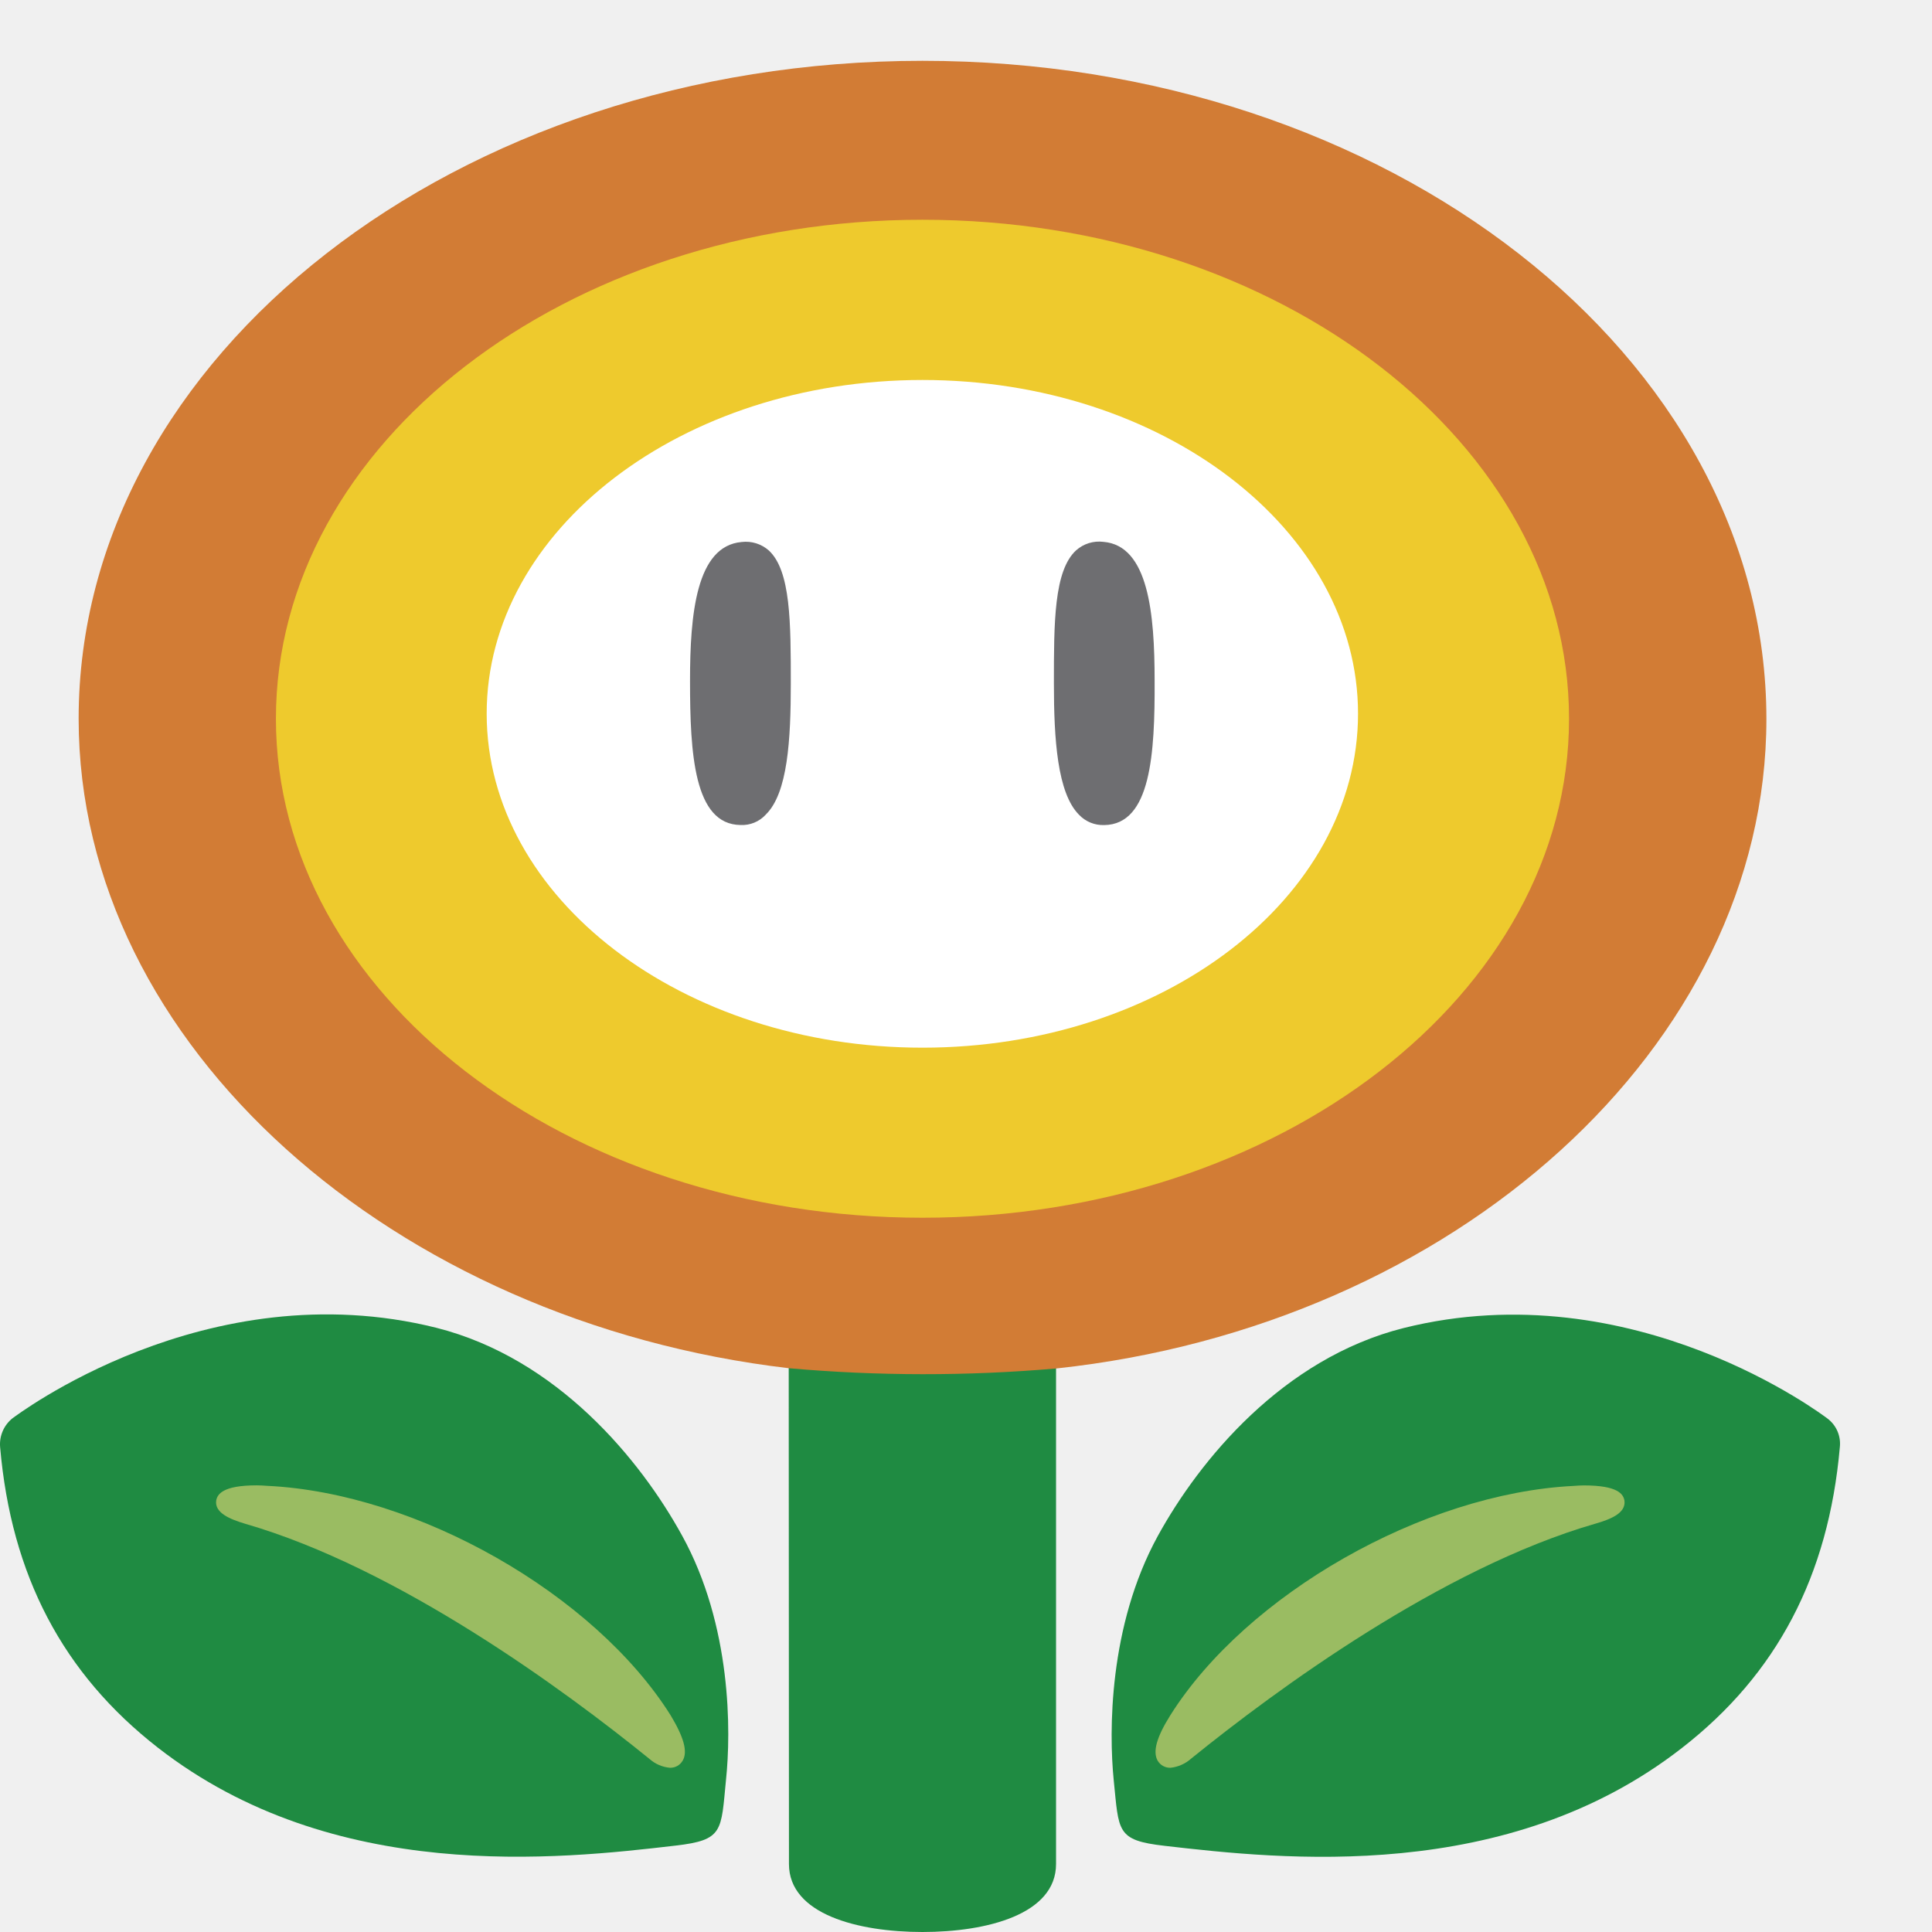
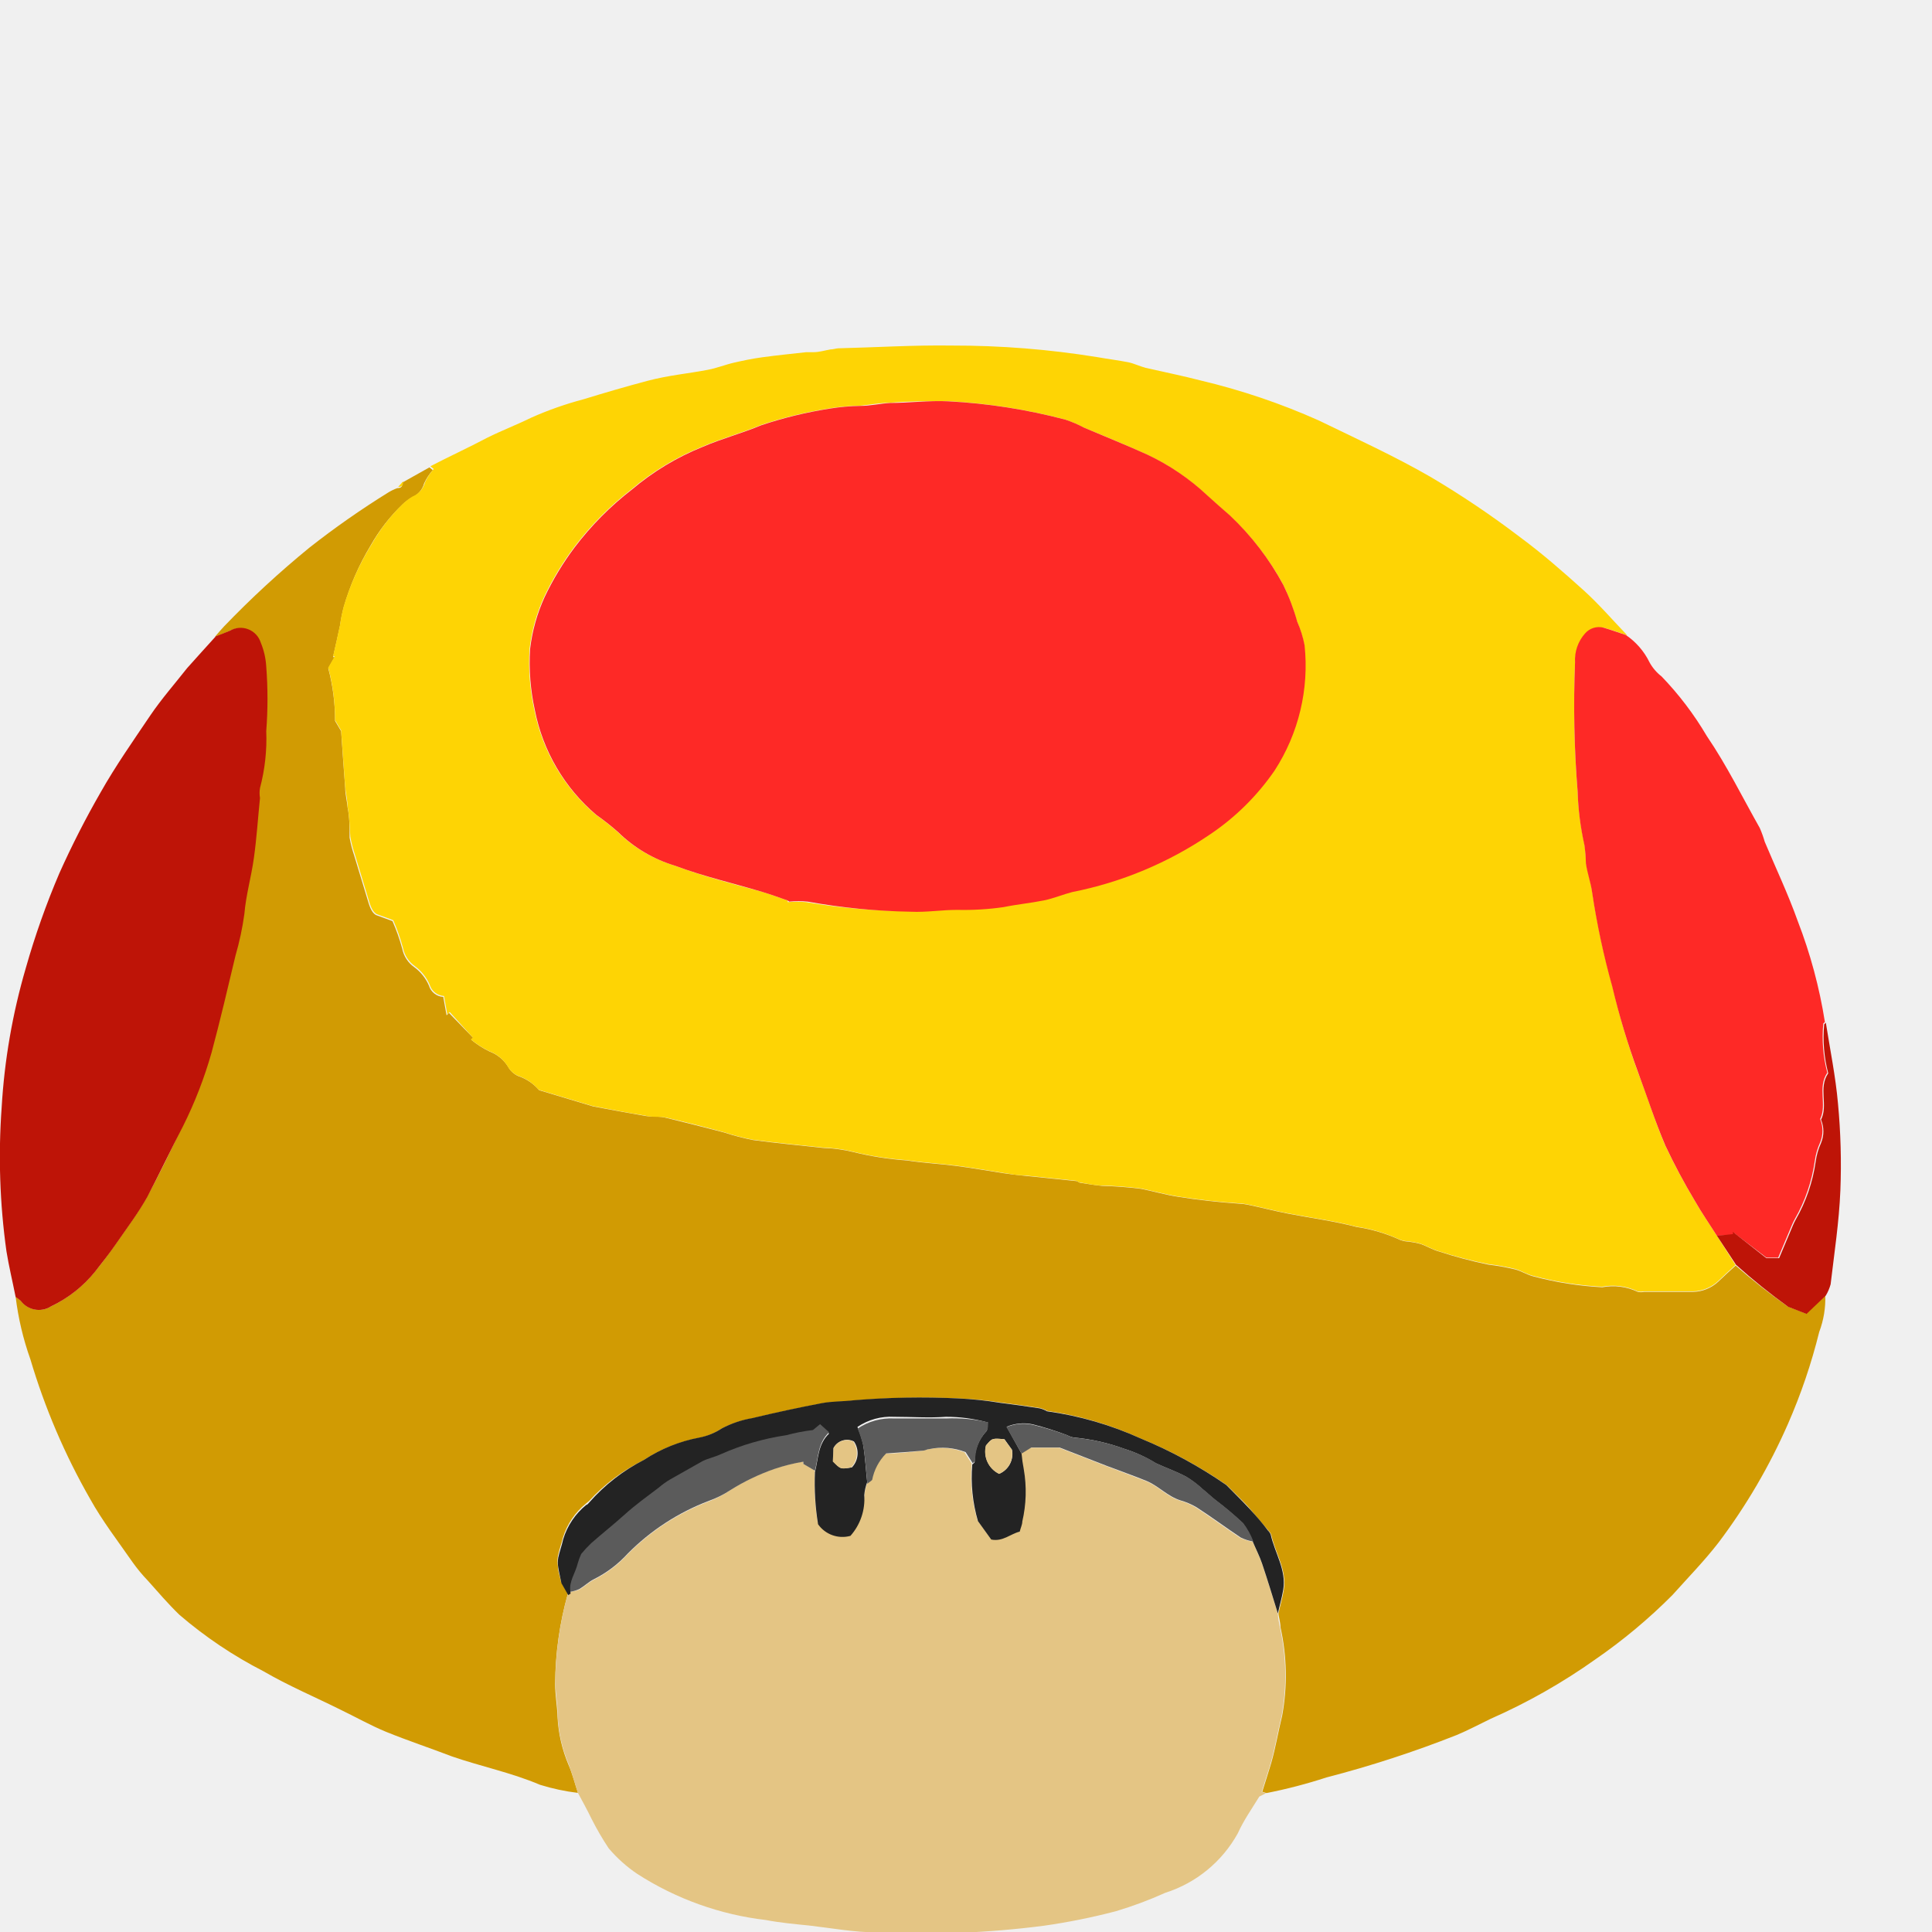
<svg xmlns="http://www.w3.org/2000/svg" id="Layer_1" data-name="Layer 1" viewBox="0 0 105 105">
-   <path d="M42.864,72.275l.014,29.03c0,2.732,3.753,3.695,7.258,3.695s7.258-.963,7.258-3.695V72.275a64.628,64.628,0,0,1-14.529,0m56.451,4.817c-.102-.071-10.505-8.047-23.037-4.915-6.569,1.654-11.095,7.186-13.352,11.295-2.688,4.902-2.658,10.678-2.4,13.264.288,2.803.129,3.278,2.759,3.58,6.353.732,18.61,2.098,28.125-5.319,5.159-4.01,7.963-9.356,8.58-16.342a1.712,1.712,0,0,0-.675-1.563" fill="#1f8b42" />
-   <path d="M86.698,82.81C78.348,85.224,69.335,91.851,64.725,95.586a1.999,1.999,0,0,1-1.105.488.783.783,0,0,1-.705-.386c-.275-.488-.058-1.278.692-2.471,4.139-6.569,13.752-12.058,21.919-12.461.186-.014.373-.027.546-.027,1.868,0,2.156.475,2.214.834.081.671-.739,1.003-1.586,1.247" fill="#9abc62" />
-   <path d="M37.071,83.458c-2.258-4.112-6.769-9.63-13.353-11.295C11.186,69.031.796,77.007.681,77.078a1.81,1.81,0,0,0-.675,1.566C.61,85.614,3.413,90.959,8.586,94.986c9.529,7.417,21.759,6.064,28.125,5.319,2.617-.302,2.471-.776,2.746-3.58.275-2.59.315-8.369-2.386-13.268" fill="#1f8b42" />
-   <path d="M37.101,95.688a.769.769,0,0,1-.692.386A1.924,1.924,0,0,1,35.305,95.6C30.677,91.847,21.667,85.224,13.315,82.81c-.82-.244-1.654-.59-1.566-1.251.058-.346.346-.834,2.214-.834.173,0,.359.014.559.027,8.149.386,17.776,5.878,21.919,12.461.719,1.193.949,1.986.661,2.475" fill="#9abc62" />
-   <path d="M57.41,74.373c21.613-2.315,38.59-17.519,38.59-35.298C95.996,19.343,75.416,3.305,50.135,3.305S4.274,19.343,4.274,39.061c0,17.793,17.173,32.783,38.59,35.298a83.322,83.322,0,0,0,14.546.014" fill="#d27c35" />
-   <path d="M50.135,11.943c-19.373,0-35.139,12.159-35.139,27.119,0,14.946,15.766,27.119,35.139,27.119S85.274,54.007,85.274,39.061,69.525,11.943,50.135,11.943" fill="#eeca2d" />
-   <path d="M50.135,56.939c-13.051,0-23.685-8.136-23.685-18.152,0-10.003,10.62-18.136,23.685-18.136,13.051,0,23.671,8.136,23.671,18.136,0,10.02-10.607,18.152-23.671,18.152" fill="#fff" />
-   <path d="M41.613,44.278a1.739,1.739,0,0,1-1.366.559c-2.529-.027-2.746-3.881-2.746-7.834,0-3.607.332-7.329,2.803-7.546a1.885,1.885,0,0,1,1.481.461c1.193,1.105,1.193,3.939,1.193,7.23,0,3.02-.159,5.966-1.366,7.129m18.397.563a1.793,1.793,0,0,1-1.366-.559c-1.18-1.18-1.366-4.112-1.366-7.142,0-3.292,0-6.122,1.207-7.23a1.878,1.878,0,0,1,1.481-.461c2.458.2,2.786,3.922,2.786,7.546.017,3.966-.2,7.817-2.742,7.847" fill="#6e6e71" />
+   <path d="M31.41,97.44A11.64,11.64,0,0,1,29.35,97c-1.55-.66-3.22-1-4.78-1.54-1.2-.46-2.41-.86-3.59-1.34-.85-.35-1.66-.81-2.49-1.21-1.39-.69-2.83-1.3-4.17-2.08a23.29,23.29,0,0,1-4.57-3.07c-.6-.58-1.15-1.22-1.71-1.85a8.81,8.81,0,0,1-.83-1c-.79-1.14-1.65-2.25-2.32-3.46a35.76,35.76,0,0,1-3.24-7.58,15.78,15.78,0,0,1-.8-3.39,1.89,1.89,0,0,1,.27.2A1.23,1.23,0,0,0,2.77,71a6.83,6.83,0,0,0,2.35-1.84c.4-.49.78-1,1.14-1.51.58-.84,1.2-1.66,1.7-2.55.7-1.26,1.32-2.57,1.94-3.87a23,23,0,0,0,1.55-4c.47-1.75.88-3.51,1.3-5.27a15.81,15.81,0,0,0,.48-2.25c.09-1,.37-2,.52-3.06s.22-2.17.33-3.25a1.6,1.6,0,0,1,0-.54,10.47,10.47,0,0,0,.34-3.1,22.7,22.7,0,0,0,0-3.5,4,4,0,0,0-.3-1.31,1.15,1.15,0,0,0-1.68-.64c-.25.11-.51.2-.76.3.16-.19.32-.38.49-.56a52.39,52.39,0,0,1,4.65-4.29,46.93,46.93,0,0,1,4.29-3,2.65,2.65,0,0,1,.48-.23c.22,0,.3-.1.27-.3l1.48-.83.18.15a3,3,0,0,0-.47.72,1.17,1.17,0,0,1-.69.78,2.87,2.87,0,0,0-.49.37,9.66,9.66,0,0,0-1.73,2.23A13.92,13.92,0,0,0,18.68,33a8.26,8.26,0,0,0-.2,1c-.12.57-.25,1.14-.38,1.71l.09,0-.35.61a11.07,11.07,0,0,1,.37,2.86l.33.56c.08,1.12.14,2.09.22,3.07,0,.36.1.71.13,1.07C19,44.4,19,45,19,45.53a7.1,7.1,0,0,0,.26,1c.23.77.47,1.54.7,2.31.11.38.22.75.47.89l.9.33a10.54,10.54,0,0,1,.53,1.5,1.6,1.6,0,0,0,.65,1,2.46,2.46,0,0,1,.8,1,.86.86,0,0,0,.78.62l.18,1,.13-.13,1.32,1.36-.11.1a5,5,0,0,0,1,.64,2,2,0,0,1,1,.82,1.16,1.16,0,0,0,.55.51,2.56,2.56,0,0,1,1.14.77l2.93.88c.95.18,1.9.36,2.85.52.38.06.78,0,1.15.11,1,.24,2.09.52,3.13.79a13,13,0,0,0,1.57.41c1.27.17,2.56.29,3.83.43a7.71,7.71,0,0,1,1.61.22,17.33,17.33,0,0,0,2.93.46c.89.14,1.8.18,2.7.3s1.68.26,2.53.39c.38.06.76.1,1.14.14l2.83.29c.07,0,.12.08.19.09.4.06.8.13,1.2.17a21.14,21.14,0,0,1,2.12.16c.66.13,1.3.32,2,.43,1.11.18,2.23.3,3.36.38a2.63,2.63,0,0,1,.47.06c.72.15,1.44.34,2.17.48,1.23.24,2.49.4,3.7.72a8.77,8.77,0,0,1,2.39.71,1.39,1.39,0,0,0,.46.09,4.81,4.81,0,0,1,.66.13c.33.12.65.32,1,.41a24.4,24.4,0,0,0,2.67.71,12.26,12.26,0,0,1,1.45.26c.35.09.67.3,1,.38a18.21,18.21,0,0,0,3.74.59,3.13,3.13,0,0,1,1.93.25.77.77,0,0,0,.34,0c.9,0,1.79,0,2.68,0a2.06,2.06,0,0,0,1.35-.55c.31-.3.63-.59.95-.88A34,34,0,0,0,97.15,71s.06.06,0,0l1,.39,1.05-1a5.16,5.16,0,0,1-.33,2,31,31,0,0,1-1.7,5,32.1,32.1,0,0,1-3.76,6.43c-.77,1-1.67,1.92-2.52,2.87a29.64,29.64,0,0,1-4.18,3.49A32.31,32.31,0,0,1,81,93.42c-.6.29-1.2.61-1.82.87a60.49,60.49,0,0,1-7.09,2.31,27.87,27.87,0,0,1-3.26.85l-.23-.07c.17-.55.34-1.06.49-1.57.24-.84.38-1.71.59-2.55a12.08,12.08,0,0,0-.09-4.83c0-.25-.08-.49-.11-.73.09-.43.22-.86.29-1.29.18-1.09-.46-2-.68-3a.62.62,0,0,0-.15-.22c-.34-.4-.68-.8-1-1.18s-.82-.84-1.26-1.29A24.51,24.51,0,0,0,62,78.18a18.49,18.49,0,0,0-5.09-1.5,1.38,1.38,0,0,0-.4-.16c-.71-.11-1.43-.21-2.15-.3A19.53,19.53,0,0,0,52.06,76a43.09,43.09,0,0,0-5.68.12c-.58.07-1.18.05-1.76.16-1.26.24-2.51.51-3.76.81a5.52,5.52,0,0,0-1.66.56,3.4,3.4,0,0,1-1.23.5,8.23,8.23,0,0,0-3,1.21A10,10,0,0,0,32,81.59s-.11.08-.16.13a3.83,3.83,0,0,0-1.25,1.86c-.08.33-.2.64-.27,1a1.62,1.62,0,0,0,0,.54c0,.27.11.53.17.85l.37.65a18.46,18.46,0,0,0-.69,4.9c0,.59.11,1.18.13,1.77a7.69,7.69,0,0,0,.6,2.63C31.11,96.4,31.24,96.93,31.41,97.44Z" fill="#d19b03" />
+   <path d="M94.32,68.75c-.32.29-.64.58-.95.88a2.06,2.06,0,0,1-1.35.55c-.89,0-1.78,0-2.68,0a.77.77,0,0,1-.34,0,3.13,3.13,0,0,0-1.93-.25,18.21,18.21,0,0,1-3.74-.59c-.34-.08-.66-.29-1-.38a12.26,12.26,0,0,0-1.45-.26A24.4,24.4,0,0,1,78.2,68c-.34-.09-.66-.29-1-.41a4.81,4.81,0,0,0-.66-.13,1.39,1.39,0,0,1-.46-.09,8.77,8.77,0,0,0-2.39-.71c-1.21-.32-2.47-.48-3.7-.72-.73-.14-1.45-.33-2.17-.48a2.63,2.63,0,0,0-.47-.06c-1.13-.08-2.25-.2-3.36-.38-.68-.11-1.32-.3-2-.43a21.14,21.14,0,0,0-2.12-.16c-.4,0-.8-.11-1.2-.17-.07,0-.12-.08-.19-.09l-2.83-.29c-.38,0-.76-.08-1.14-.14-.85-.13-1.69-.28-2.53-.39s-1.81-.16-2.7-.3a17.33,17.33,0,0,1-2.93-.46,7.71,7.71,0,0,0-1.61-.22c-1.27-.14-2.56-.26-3.83-.43a13,13,0,0,1-1.57-.41c-1-.27-2.08-.55-3.13-.79-.37-.08-.77,0-1.15-.11-1-.16-1.9-.34-2.85-.52l-2.93-.88a2.56,2.56,0,0,0-1.14-.77,1.16,1.16,0,0,1-.55-.51,2,2,0,0,0-1-.82,5,5,0,0,1-1-.64l.11-.1L24.44,55l-.13.13-.18-1a.86.86,0,0,1-.78-.62,2.46,2.46,0,0,0-.8-1,1.6,1.6,0,0,1-.65-1,10.54,10.54,0,0,0-.53-1.5l-.9-.33c-.25-.14-.36-.51-.47-.89-.23-.77-.47-1.54-.7-2.31a7.1,7.1,0,0,1-.26-1C19,45,19,44.4,18.89,43.84c0-.36-.1-.71-.13-1.07-.08-1-.14-2-.22-3.07l-.33-.56a11.07,11.07,0,0,0-.37-2.86l.35-.61-.09,0c.13-.57.26-1.14.38-1.71a8.26,8.26,0,0,1,.2-1,13.92,13.92,0,0,1,1.51-3.37,9.66,9.66,0,0,1,1.73-2.23,2.87,2.87,0,0,1,.49-.37,1.17,1.17,0,0,0,.69-.78,3,3,0,0,1,.47-.72l-.18-.15c1-.52,2.05-1,3.09-1.55.78-.39,1.6-.7,2.39-1.09a18.79,18.79,0,0,1,2.84-1c1.14-.35,2.3-.69,3.47-1s2.19-.39,3.28-.6c.49-.09.95-.28,1.43-.39s1-.22,1.52-.29c.8-.11,1.6-.19,2.41-.28.13,0,.27,0,.4,0,.31,0,.62-.1.92-.15.14,0,.27-.05.41-.06,2.06-.05,4.12-.18,6.17-.15a48.9,48.9,0,0,1,7.92.63c.56.1,1.13.17,1.69.28.32.07.62.22.93.3,1,.23,2,.43,3,.69a36.1,36.1,0,0,1,6.41,2.17c2.06,1,4.12,1.94,6.08,3.07a50,50,0,0,1,4.87,3.28c1.22.9,2.37,1.91,3.5,2.93.82.75,1.55,1.6,2.32,2.4-.4-.13-.81-.28-1.22-.4a1,1,0,0,0-1,.32A2.17,2.17,0,0,0,85.6,36a57.92,57.92,0,0,0,.14,7,15.56,15.56,0,0,0,.37,2.87,8.27,8.27,0,0,1,.08,1c.09.53.27,1.05.34,1.58a42,42,0,0,0,1.09,5.1A40.67,40.67,0,0,0,89,58.23c.52,1.32.93,2.69,1.49,4a33.77,33.77,0,0,0,1.6,3c.37.65.8,1.27,1.2,1.9ZM42.81,48.94l0,.09a5.06,5.06,0,0,1,1,0,34.75,34.75,0,0,0,5.58.49c.84,0,1.68-.06,2.53-.1a15.11,15.11,0,0,0,2.51-.15c.73-.15,1.48-.22,2.22-.37.51-.11,1-.32,1.52-.45a20.31,20.31,0,0,0,7.48-3.13,13.17,13.17,0,0,0,3.51-3.47A10.49,10.49,0,0,0,70.87,35a5.93,5.93,0,0,0-.4-1.28,11.56,11.56,0,0,0-.76-2A14.94,14.94,0,0,0,66.81,28c-.41-.36-.83-.72-1.23-1.09a12.62,12.62,0,0,0-3.25-2.21c-1.14-.52-2.3-1-3.45-1.47a6.38,6.38,0,0,0-1-.43,31.24,31.24,0,0,0-6.38-1c-1,0-2.1,0-3.15.09-.54,0-1.08.11-1.62.16a11.66,11.66,0,0,0-1.68.15,22.93,22.93,0,0,0-3.7.9c-1.05.44-2.16.73-3.22,1.19a14.07,14.07,0,0,0-3.82,2.31,16.82,16.82,0,0,0-3.11,3.14,15.76,15.76,0,0,0-1.63,2.7,9.43,9.43,0,0,0-.79,2.82,12,12,0,0,0,.26,3.33,10,10,0,0,0,3.33,5.68,13.81,13.81,0,0,1,1.18.93,7.51,7.51,0,0,0,3.11,1.84c1.54.58,3.16,1,4.73,1.42C41.89,48.61,42.35,48.78,42.81,48.94Z" fill="#fed404" />
+   <path d="M31.41,97.44c-.17-.51-.3-1-.5-1.55a7.69,7.69,0,0,1-.6-2.63c0-.59-.11-1.18-.13-1.77a18.46,18.46,0,0,1,.69-4.9l.13-.08a2,2,0,0,0,.49-.12c.27-.16.5-.39.78-.53a6.29,6.29,0,0,0,1.84-1.39,12.42,12.42,0,0,1,4.41-2.87A5.36,5.36,0,0,0,39.67,81a11.78,11.78,0,0,1,2.42-1.18,10.17,10.17,0,0,1,1.56-.39v.12l.63.37a14,14,0,0,0,.17,2.89c-.29,0,1.22-.58,1.09-.35.7.24-.47-.59,0,0,.19.24-.41-.24,0,0h0c.55-.63,1.48-.3,1.43-1.14a2.68,2.68,0,0,1,.16-.71c.07-.07.2-.14.2-.21A2.8,2.8,0,0,1,48.1,79c.71,0,1.36-.09,2-.15.11,0,.22-.08.32-.08a3.45,3.45,0,0,1,2,.16l.39.61a8.43,8.43,0,0,0,.31,3.08l.72,1c.63.13,1.05-.31,1.55-.43,0-.21.11-.38.14-.55a7.15,7.15,0,0,0,.08-2.84,8.27,8.27,0,0,1-.12-.85l.53-.27h1.53l2.57,1c.71.27,1.43.53,2.14.81s1.15.84,1.85,1.06a3.74,3.74,0,0,1,.87.37c.82.53,1.6,1.11,2.41,1.65a2.43,2.43,0,0,0,.69.22c.17.41.38.81.52,1.23.3.89.57,1.79.85,2.69,0,.24.07.48.11.73a12.08,12.08,0,0,1,.09,4.83c-.21.84-.35,1.71-.59,2.55-.15.51-.32,1-.49,1.57l.23.07-.36.18c-.39.64-.84,1.27-1.17,2a6.89,6.89,0,0,1-3.94,3.23,21.6,21.6,0,0,1-2.68,1,34.87,34.87,0,0,1-3.92.79,51.08,51.08,0,0,1-9.08.36c-1.22,0-2.44-.23-3.66-.37-.78-.08-1.58-.15-2.36-.3a16.45,16.45,0,0,1-7-2.51,7.63,7.63,0,0,1-1.55-1.39,15.49,15.49,0,0,1-.92-1.58C31.91,98.36,31.66,97.9,31.41,97.44Z" fill="#e4c584" />
+   <path d="M11.73,34.58c.25-.1.51-.19.76-.3a1.15,1.15,0,0,1,1.68.64,4,4,0,0,1,.3,1.31,22.7,22.7,0,0,1,0,3.5,10.47,10.47,0,0,1-.34,3.1,1.6,1.6,0,0,0,0,.54c-.11,1.08-.18,2.17-.33,3.25s-.43,2-.52,3.06a15.81,15.81,0,0,1-.48,2.25c-.42,1.76-.83,3.52-1.3,5.27a23,23,0,0,1-1.55,4C9.28,62.49,8.66,63.8,8,65.06c-.5.89-1.12,1.71-1.7,2.55-.36.52-.74,1-1.14,1.51A6.83,6.83,0,0,1,2.77,71a1.23,1.23,0,0,1-1.65-.31,1.89,1.89,0,0,0-.27-.2C.68,69.63.48,68.81.35,68a37.09,37.09,0,0,1-.26-7.81A34,34,0,0,1,1.4,52.62a42.87,42.87,0,0,1,1.83-5.17,49,49,0,0,1,2.24-4.39c.82-1.45,1.77-2.8,2.7-4.18.61-.9,1.34-1.73,2-2.57C10.69,35.72,11.22,35.15,11.73,34.58Z" fill="#be1407" />
+   <path d="M93.31,67.16c-.4-.63-.83-1.25-1.2-1.9a33.77,33.77,0,0,1-1.6-3c-.56-1.31-1-2.68-1.49-4a40.67,40.67,0,0,1-1.4-4.65,42,42,0,0,1-1.09-5.1c-.07-.53-.25-1-.34-1.58a8.27,8.27,0,0,0-.08-1A15.56,15.56,0,0,1,85.74,43a57.92,57.92,0,0,1-.14-7,2.17,2.17,0,0,1,.54-1.57,1,1,0,0,1,1-.32c.41.12.82.27,1.22.4A3.83,3.83,0,0,1,89.65,36a2.44,2.44,0,0,0,.65.76A17.36,17.36,0,0,1,92.76,40c1.09,1.6,1.94,3.34,2.88,5a6.06,6.06,0,0,1,.27.75c.6,1.43,1.27,2.84,1.79,4.3a26.76,26.76,0,0,1,1.48,5.5s-.09.06-.09.09a7.64,7.64,0,0,0,.22,2.66c-.55.8,0,1.74-.39,2.52a1.65,1.65,0,0,1,0,1.27,3.55,3.55,0,0,0-.29,1,8.85,8.85,0,0,1-1.09,3.17,3,3,0,0,0-.15.31l-.75,1.78H96L94.23,67l0,.12Z" fill="#fe2926" />
+   <path d="M93.31,67.16l.87-.09,0-.12L96,68.38h.69l.75-1.78a3,3,0,0,1,.15-.31,8.85,8.85,0,0,0,1.09-3.17,3.55,3.55,0,0,1,.29-1,1.65,1.65,0,0,0,0-1.27c.4-.78-.16-1.72.39-2.52a7.64,7.64,0,0,1-.22-2.66s.06-.06.09-.09c.23,1.46.53,2.92.66,4.39a35.59,35.59,0,0,1,.13,4.73c-.07,1.71-.33,3.4-.53,5.1a2.49,2.49,0,0,1-.26.61l-1.05,1-1-.39c.06.07,0,0,0,0a34,34,0,0,1-2.83-2.28Z" fill="#be1407" />
+   <path d="M21.91,26.16c0,.2-.05.31-.27.3Z" fill="#fed404" />
+   <path d="M44.46,82.84A14,14,0,0,1,44.29,80c.19-.72.15-1.5.77-2.09l-.49-.44-.39.32a10,10,0,0,0-1.45.28,13.76,13.76,0,0,0-3.54,1.06c-.32.15-.69.22-1,.38-.6.29-1.19.62-1.77,1a4.28,4.28,0,0,0-.61.44c-.62.49-1.25,1-1.86,1.47s-1.21,1-1.81,1.55a6.4,6.4,0,0,0-.54.58,3.5,3.5,0,0,0-.19.51c-.13.52-.49,1-.4,1.55l-.13.08-.37-.65c-.06-.32-.13-.58-.17-.85a1.62,1.62,0,0,1,0-.54c.07-.33.19-.64.27-1a3.83,3.83,0,0,1,1.25-1.86c.05,0,.12-.08.16-.13A10,10,0,0,1,35,79.34a8.23,8.23,0,0,1,3-1.21,3.4,3.4,0,0,0,1.23-.5,5.52,5.52,0,0,1,1.66-.56c1.25-.3,2.5-.57,3.76-.81.58-.11,1.18-.09,1.76-.16A43.09,43.09,0,0,1,52.06,76a19.53,19.53,0,0,1,2.29.24c.72.09,1.44.19,2.15.3a1.38,1.38,0,0,1,.4.16A18.49,18.49,0,0,1,62,78.18a24.51,24.51,0,0,1,4.65,2.53c.44.45.86.86,1.26,1.29s.7.78,1,1.18a.62.62,0,0,1,.15.22c.22,1,.86,1.92.68,3-.07.43-.2.86-.29,1.29-.28-.9-.55-1.8-.85-2.69-.14-.42-.35-.82-.52-1.23a4,4,0,0,0-.55-1,18.43,18.43,0,0,0-1.51-1.27c-.23-.18-.44-.39-.67-.57a5.32,5.32,0,0,0-.9-.68c-.53-.28-1.1-.48-1.64-.73a7.48,7.48,0,0,0-1.71-.78,10.82,10.82,0,0,0-2.69-.61A1,1,0,0,1,58,78a16.93,16.93,0,0,0-1.87-.59,2.39,2.39,0,0,0-1.42.13L55.52,79a8.27,8.27,0,0,0,.12.85,7.15,7.15,0,0,1-.08,2.84c0,.17-.09.34-.14.55-.5.12-.92.56-1.55.43l-.72-1a8.43,8.43,0,0,1-.31-3.08s.13-.09.13-.14a2.32,2.32,0,0,1,.64-1.67c.08-.08,0-.29.08-.47A8.43,8.43,0,0,0,51.41,77c-.93.07-1.87,0-2.81,0a3.25,3.25,0,0,0-2,.55,6.12,6.12,0,0,1,.32,1c.1.67.14,1.35.21,2a2.68,2.68,0,0,0-.16.71,3,3,0,0,1-.75,2.21A1.62,1.62,0,0,1,44.46,82.84ZM54.3,80.1a1.17,1.17,0,0,0,.7-1.31l-.41-.57c-.67-.06-.67-.06-1,.34A1.34,1.34,0,0,0,54.3,80.1Zm-9-1.4v.73c.38.42.38.42,1,.32a1.12,1.12,0,0,0,.11-1.41A.83.83,0,0,0,45.3,78.7Z" fill="#232323" />
+   <path d="M42.81,48.94c-.46-.16-.92-.33-1.39-.47-1.57-.47-3.19-.84-4.73-1.42a7.51,7.51,0,0,1-3.11-1.84,13.81,13.81,0,0,0-1.18-.93,10,10,0,0,1-3.33-5.68,12,12,0,0,1-.26-3.33,9.43,9.43,0,0,1,.79-2.82,15.76,15.76,0,0,1,1.63-2.7,16.82,16.82,0,0,1,3.11-3.14,14.07,14.07,0,0,1,3.82-2.31c1.06-.46,2.17-.75,3.22-1.19a22.93,22.93,0,0,1,3.7-.9,11.66,11.66,0,0,1,1.68-.15c.54,0,1.08-.13,1.62-.16,1,0,2.11-.14,3.15-.09a31.24,31.24,0,0,1,6.38,1,6.38,6.38,0,0,1,1,.43c1.15.49,2.31.95,3.45,1.47a12.62,12.62,0,0,1,3.25,2.21c.4.37.82.73,1.23,1.09a14.94,14.94,0,0,1,2.9,3.77,11.56,11.56,0,0,1,.76,2,5.93,5.93,0,0,1,.4,1.28,10.49,10.49,0,0,1-1.63,6.82,13.17,13.17,0,0,1-3.51,3.47,20.31,20.31,0,0,1-7.48,3.13c-.51.13-1,.34-1.52.45-.74.15-1.49.22-2.22.37a15.11,15.11,0,0,1-2.51.15c-.85,0-1.69.14-2.53.1A34.75,34.75,0,0,1,43.89,49a5.06,5.06,0,0,0-1,0Z" fill="#fe2926" />
+   <path d="M31,86.51c-.09-.57.27-1,.4-1.55a3.5,3.5,0,0,1,.19-.51,6.4,6.4,0,0,1,.54-.58c.6-.53,1.2-1,1.81-1.55s1.24-1,1.86-1.47a4.28,4.28,0,0,1,.61-.44c.58-.33,1.17-.66,1.77-1,.32-.16.69-.23,1-.38A13.76,13.76,0,0,1,42.73,78a10,10,0,0,1,1.45-.28l.39-.32.49.44c-.62.59-.58,1.37-.77,2.09l-.63-.37v-.12a10.17,10.17,0,0,0-1.56.39A11.78,11.78,0,0,0,39.67,81a5.36,5.36,0,0,1-1.15.57,12.42,12.42,0,0,0-4.41,2.87,6.29,6.29,0,0,1-1.84,1.39c-.28.14-.51.37-.78.53A2,2,0,0,1,31,86.51Z" fill="#5b5b5b" />
+   <path d="M55.52,79l-.82-1.44a2.39,2.39,0,0,1,1.42-.13A16.93,16.93,0,0,1,58,78a1,1,0,0,0,.45.14,10.82,10.82,0,0,1,2.69.61,7.48,7.48,0,0,1,1.71.78c.54.25,1.11.45,1.64.73a5.32,5.32,0,0,1,.9.68c.23.18.44.39.67.57a18.43,18.43,0,0,1,1.51,1.27,4,4,0,0,1,.55,1,2.43,2.43,0,0,1-.69-.22c-.81-.54-1.59-1.12-2.41-1.65a3.74,3.74,0,0,0-.87-.37c-.7-.22-1.19-.79-1.85-1.06s-1.43-.54-2.14-.81l-2.57-1H56.05Z" fill="#5b5b5b" />
+   <path d="M47.14,80.64c-.07-.67-.11-1.35-.21-2a6.12,6.12,0,0,0-.32-1,3.25,3.25,0,0,1,2-.55c.94,0,1.88,0,2.81,0a8.43,8.43,0,0,1,2.28.21c0,.18,0,.39-.08.47A2.32,2.32,0,0,0,53,79.39s-.09.1-.13.14l-.39-.61a3.45,3.45,0,0,0-2-.16c-.1,0-.21.08-.32.08-.65.06-1.3.1-2,.15a2.8,2.8,0,0,0-.76,1.44C47.34,80.5,47.21,80.57,47.14,80.64Z" fill="#5b5b5b" />
+   <path d="M54.3,80.1a1.34,1.34,0,0,1-.72-1.54c.34-.4.34-.4,1-.34l.41.57A1.17,1.17,0,0,1,54.3,80.1Z" fill="#e4c584" />
+   <path d="M45.3,78.7a.83.83,0,0,1,1.07-.36,1.12,1.12,0,0,1-.11,1.41c-.58.1-.58.1-1-.32Z" fill="#e4c584" />
</svg>
